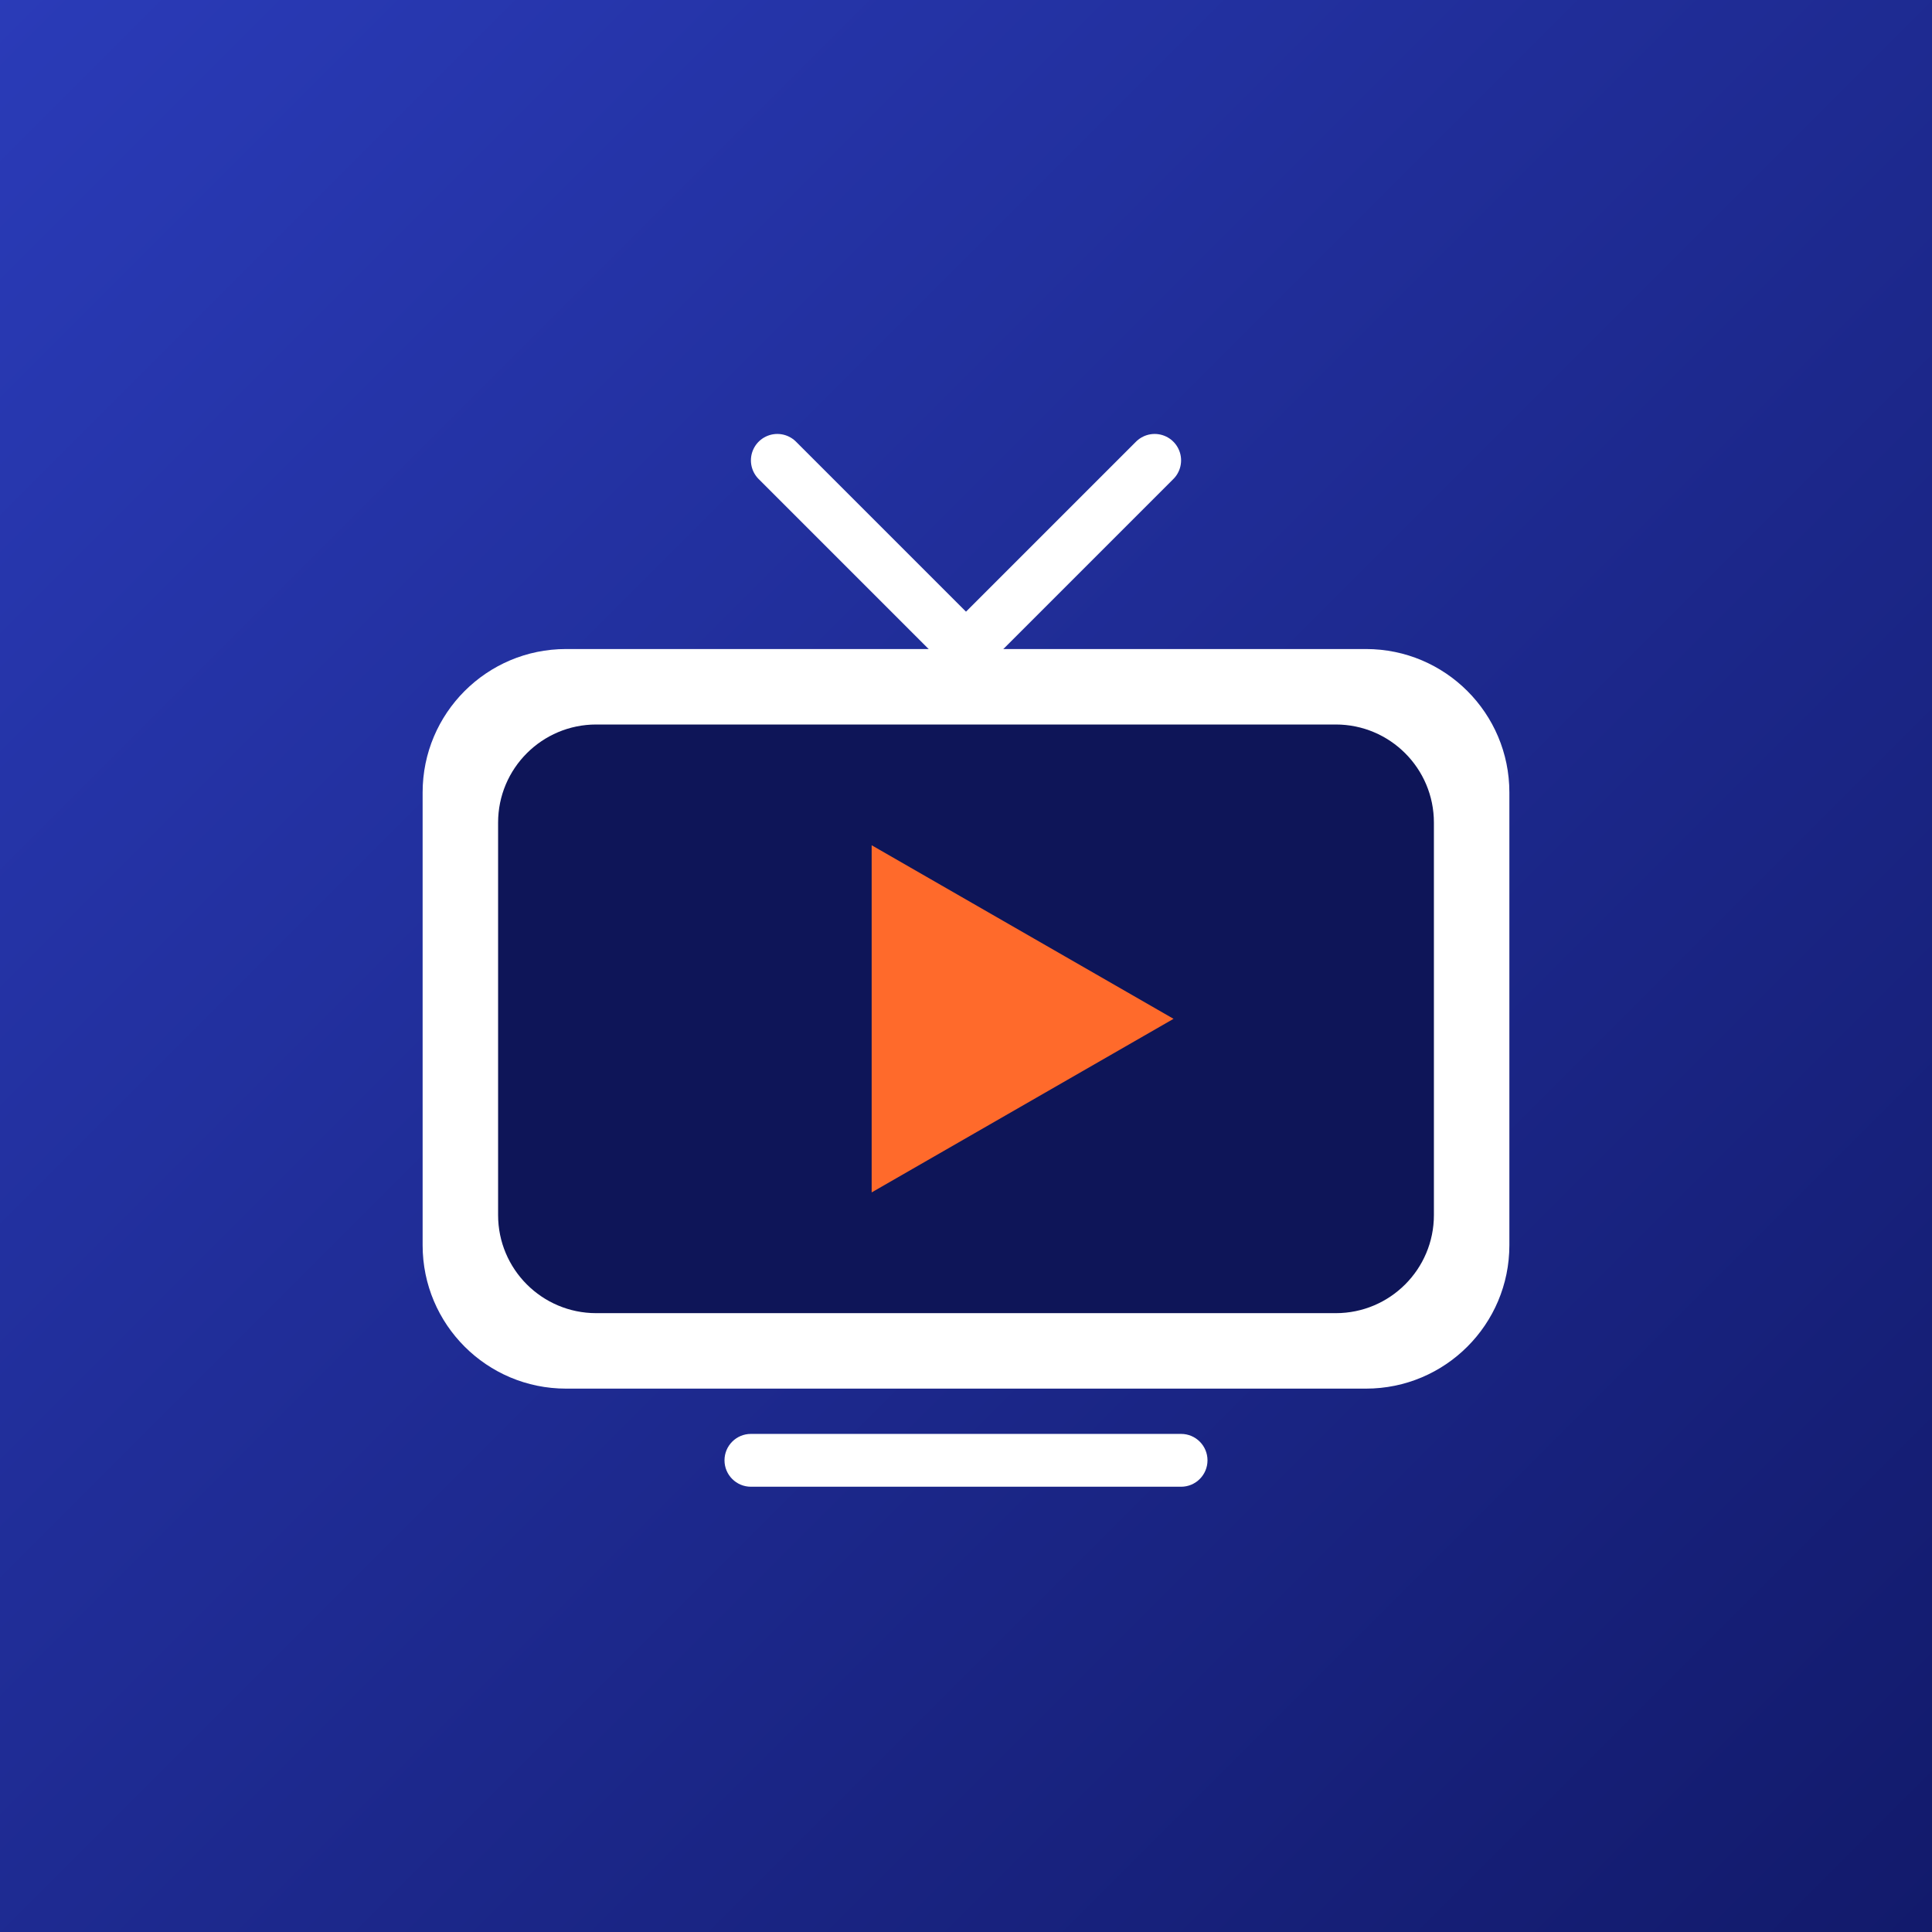
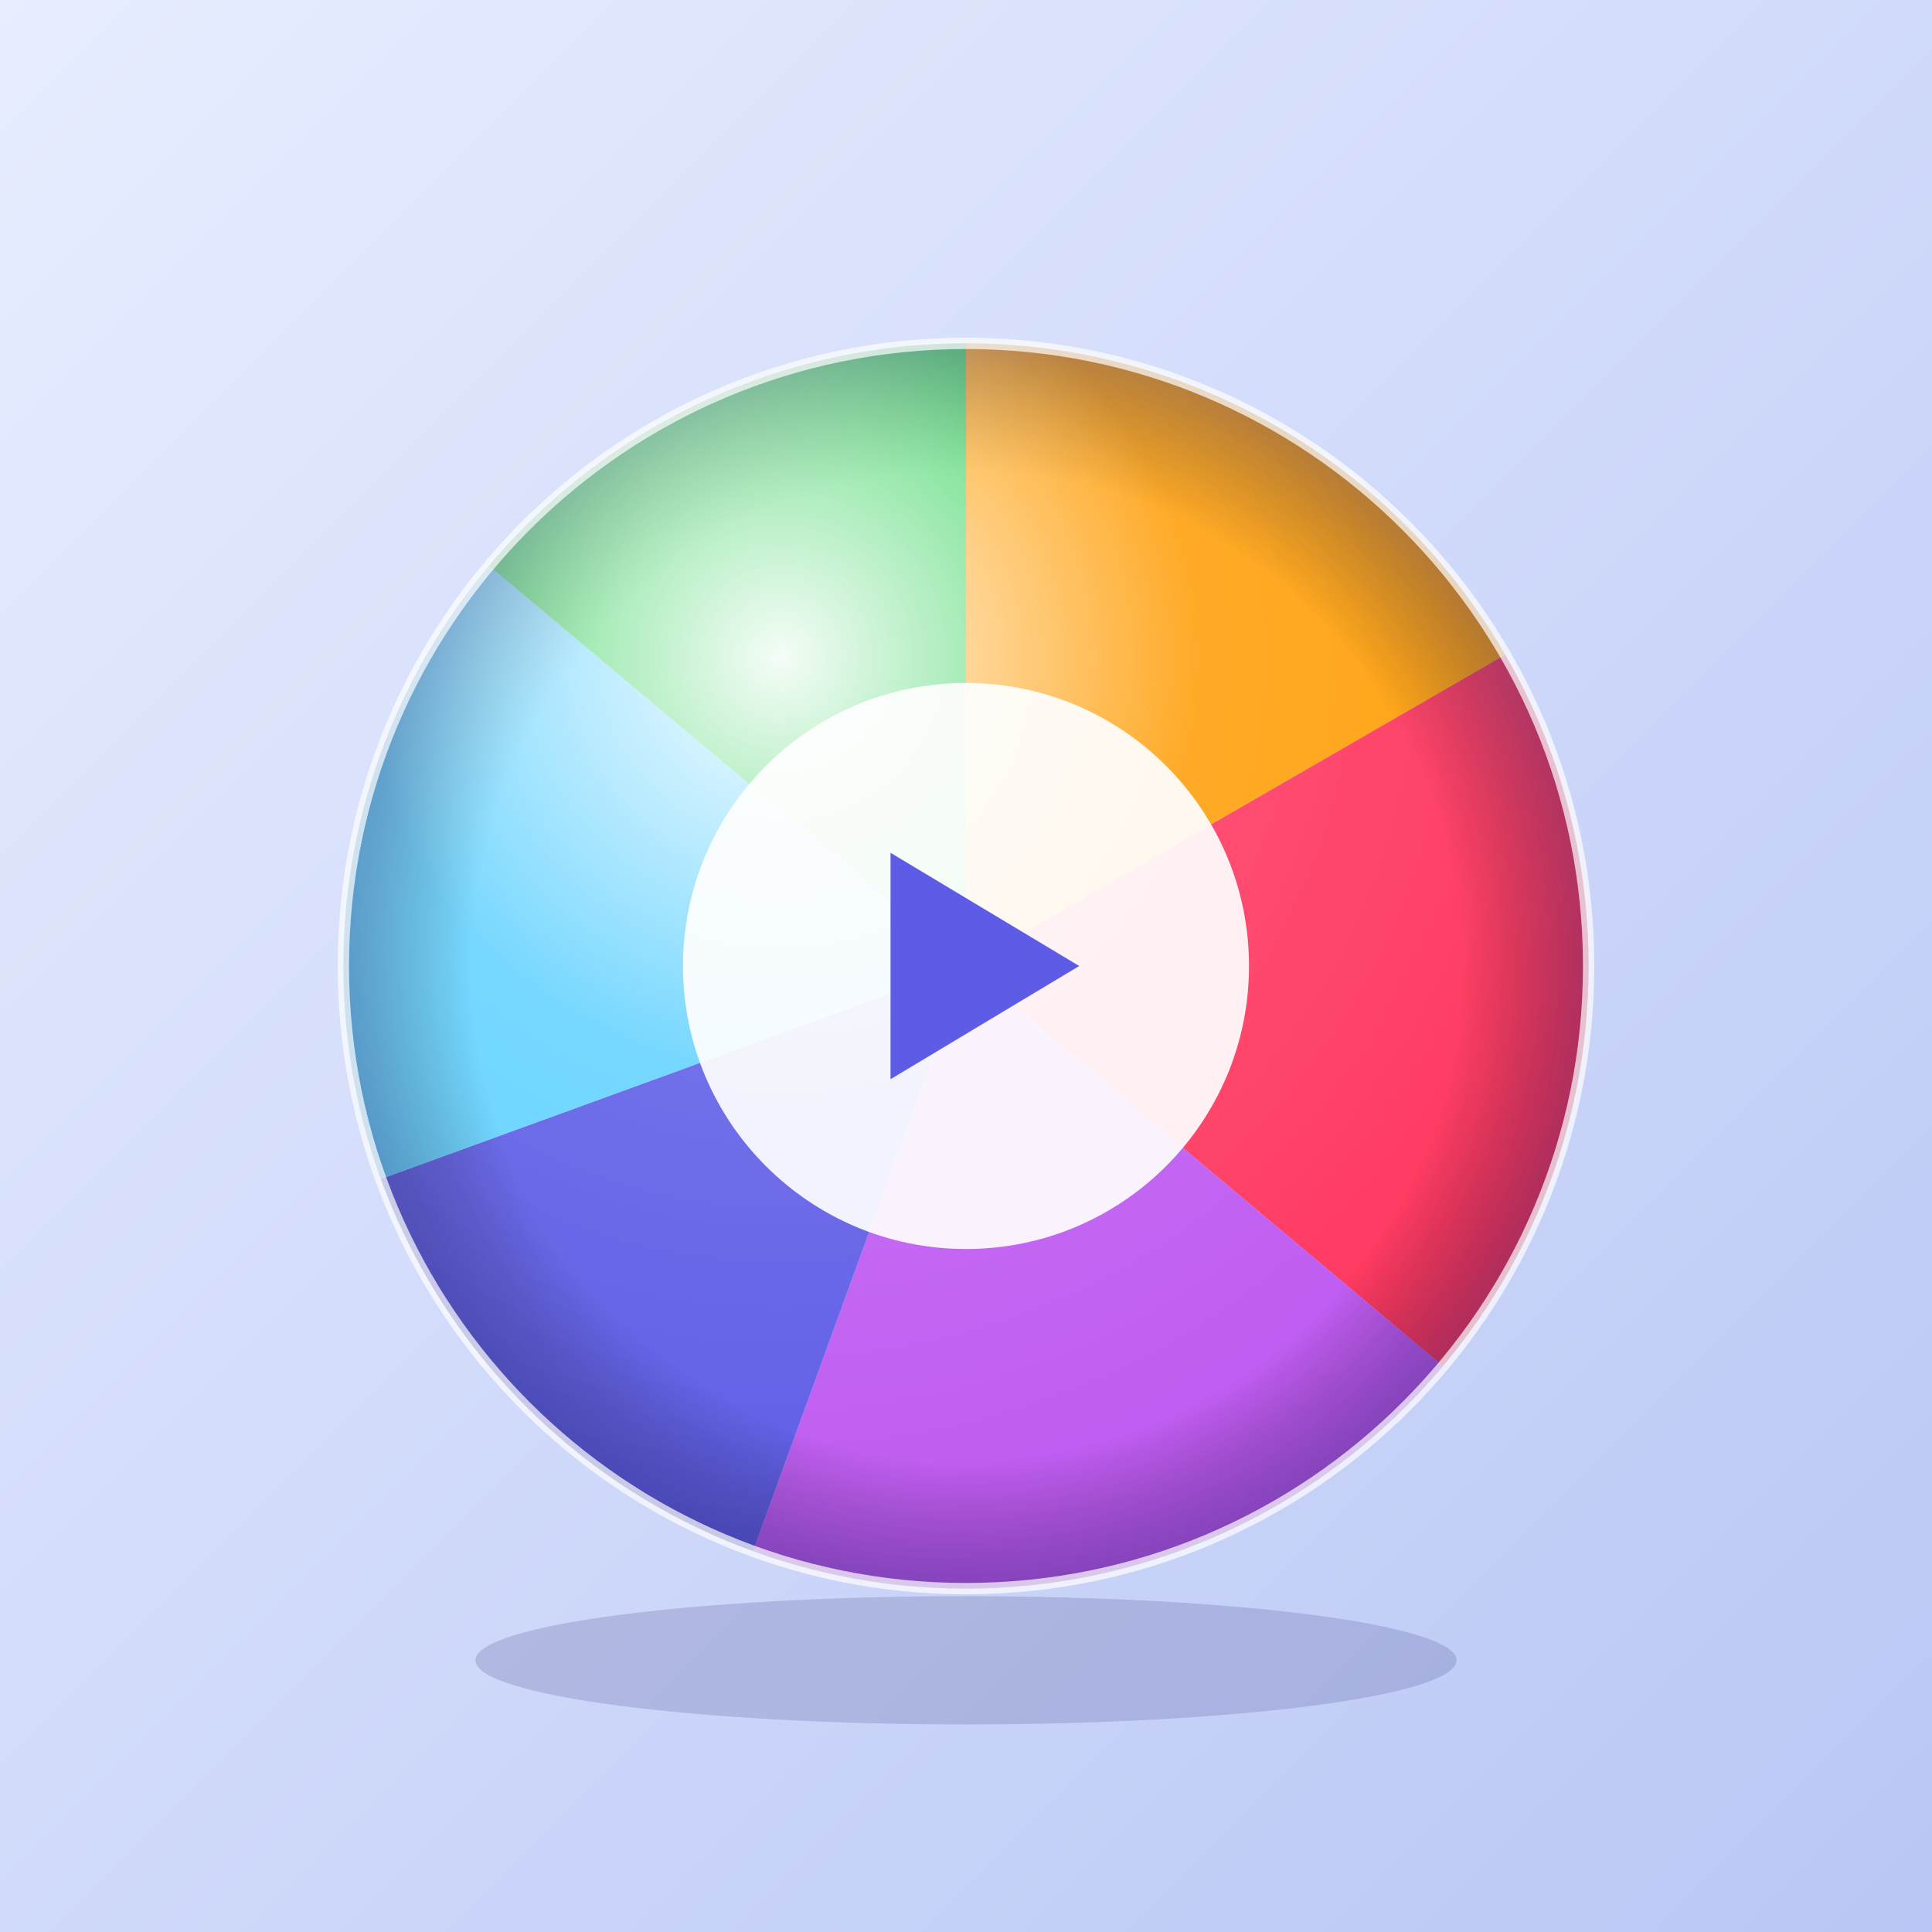
- <svg xmlns="http://www.w3.org/2000/svg" viewBox="0 0 512 512">
+ <svg xmlns="http://www.w3.org/2000/svg" width="1024" height="1024" viewBox="0 0 1024 1024">
  <defs>
-     <linearGradient id="g" x1="0" y1="0" x2="1" y2="1">
-       <stop offset="0" stop-color="#2a3bb8" />
-       <stop offset="1" stop-color="#121a6b" />
+     <linearGradient id="a3" x1="0" y1="0" x2="1" y2="1">
+       <stop offset="0" stop-color="#E8EEFF" />
+       <stop offset="1" stop-color="#B9C6F5" />
    </linearGradient>
+     <clipPath id="c3">
+       <circle cx="512" cy="512" r="330" />
+     </clipPath>
+     <radialGradient id="h3" cx=".35" cy=".25" r=".75">
+       <stop offset="0" stop-color="#fff" stop-opacity=".95" />
+       <stop offset=".45" stop-color="#fff" stop-opacity=".12" />
+       <stop offset="1" stop-color="#fff" stop-opacity="0" />
+     </radialGradient>
+     <radialGradient id="s3" cx=".5" cy=".5" r=".5">
+       <stop offset=".8" stop-color="#000" stop-opacity="0" />
+       <stop offset="1" stop-color="#1b1b5a" stop-opacity=".35" />
+     </radialGradient>
  </defs>
-   <rect width="512" height="512" fill="url(#g)" />
-   <g stroke="#fff" stroke-width="14" stroke-linecap="round" fill="none">
-     <path d="M256 172 L206 122" />
-     <path d="M256 172 L306 122" />
+   <rect width="1024" height="1024" fill="url(#a3)" />
+   <ellipse cx="512" cy="880" rx="260" ry="34" fill="#2A2A7A" opacity=".18" />
+   <g clip-path="url(#c3)">
+     <path d="M512.0 182.0A330 330 0 0 1 797.8 347.0L512.0 512.0A0 0 0 0 0 512.0 512.0Z" fill="#FF9F0A" />
+     <path d="M797.8 347.0A330 330 0 0 1 764.8 724.1L512.0 512.0A0 0 0 0 0 512.0 512.0Z" fill="#FF375F" />
+     <path d="M764.8 724.1A330 330 0 0 1 399.1 822.1L512.0 512.0A0 0 0 0 0 512.0 512.0Z" fill="#BF5AF2" />
+     <path d="M399.1 822.1A330 330 0 0 1 201.9 624.9L512.0 512.0A0 0 0 0 0 512.0 512.0Z" fill="#5E5CE6" />
+     <path d="M201.9 624.9A330 330 0 0 1 259.2 299.9L512.0 512.0A0 0 0 0 0 512.0 512.0Z" fill="#64D2FF" />
+     <path d="M259.2 299.9A330 330 0 0 1 512.0 182.0L512.0 512.0A0 0 0 0 0 512.0 512.0Z" fill="#30D158" />
+     <circle cx="512" cy="512" r="150" fill="#fff" opacity=".92" />
  </g>
-   <rect x="112" y="172" width="288" height="196" rx="38" fill="#fff" />
-   <rect x="132" y="192" width="248" height="156" rx="26" fill="#0e1558" />
-   <polygon points="231,224 231,316 311,270" fill="#ff6a2b" />
-   <rect x="192" y="380" width="128" height="14" rx="7" fill="#fff" />
+   <circle cx="512" cy="512" r="330" fill="url(#s3)" />
+   <circle cx="512" cy="512" r="330" fill="url(#h3)" />
+   <circle cx="512" cy="512" r="330" fill="none" stroke="#fff" stroke-opacity=".7" stroke-width="6" />
+   <polygon points="472,452 472,572 572,512" fill="#5E5CE6" />
</svg>
